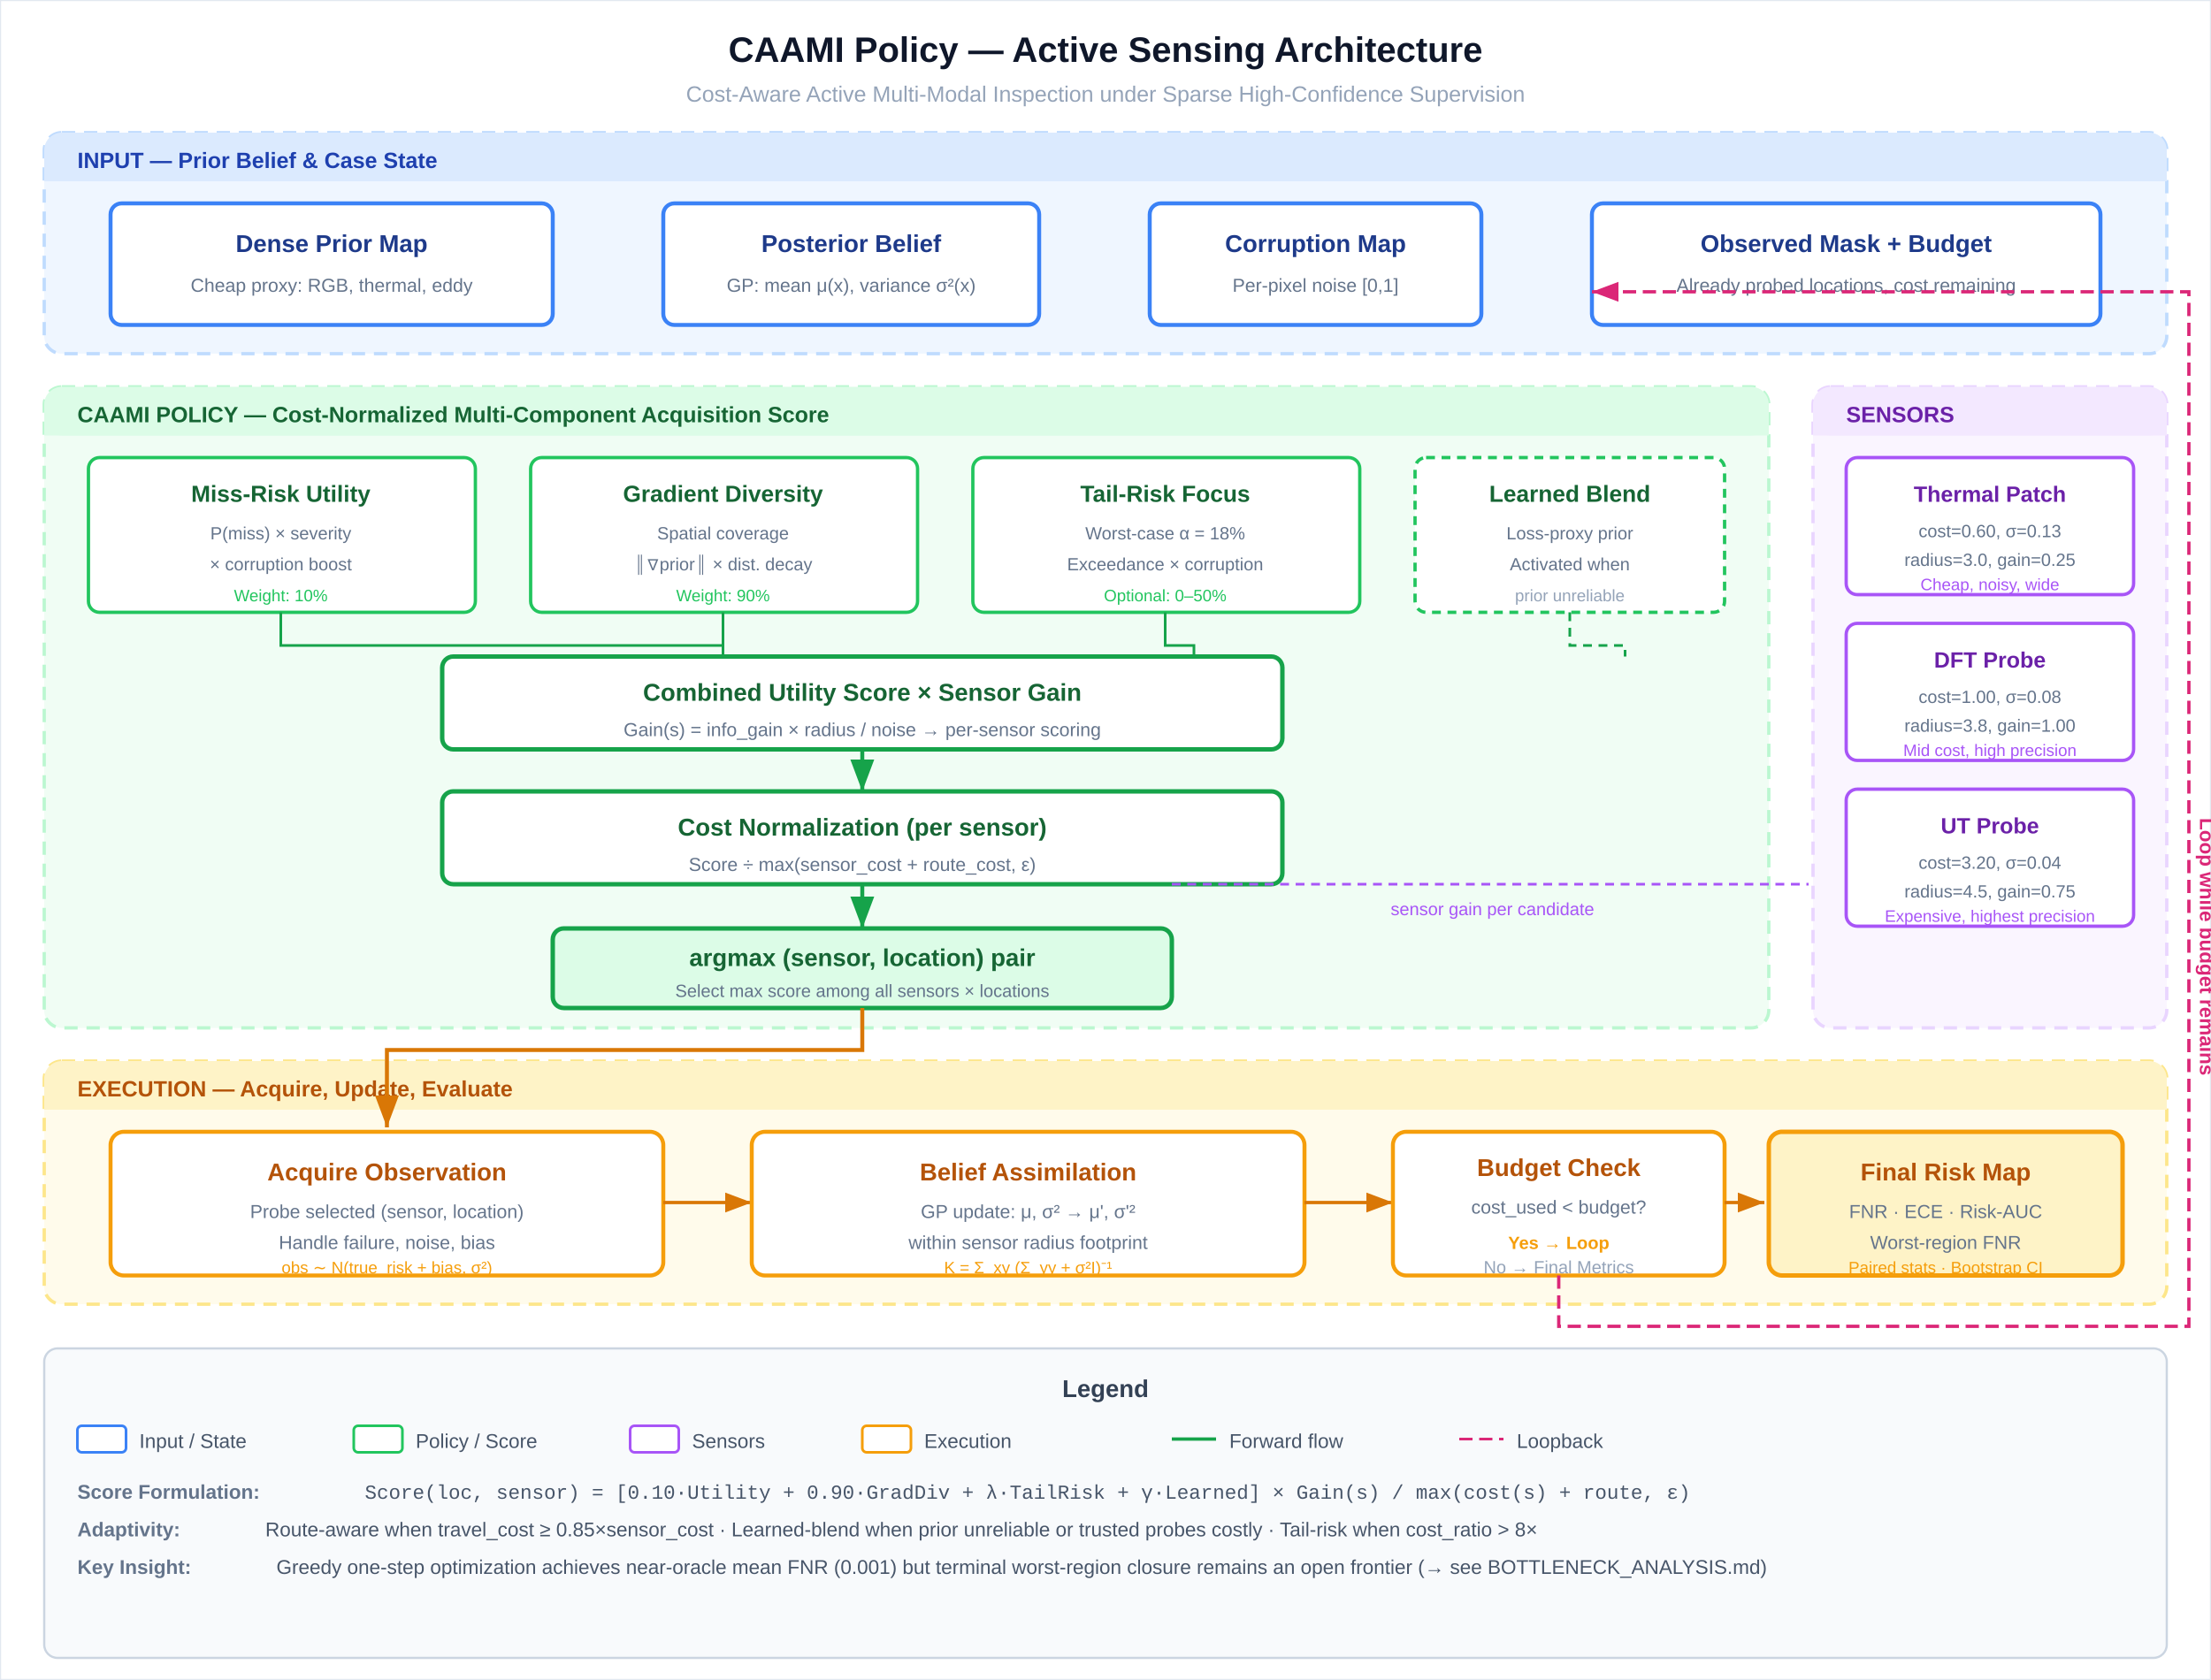
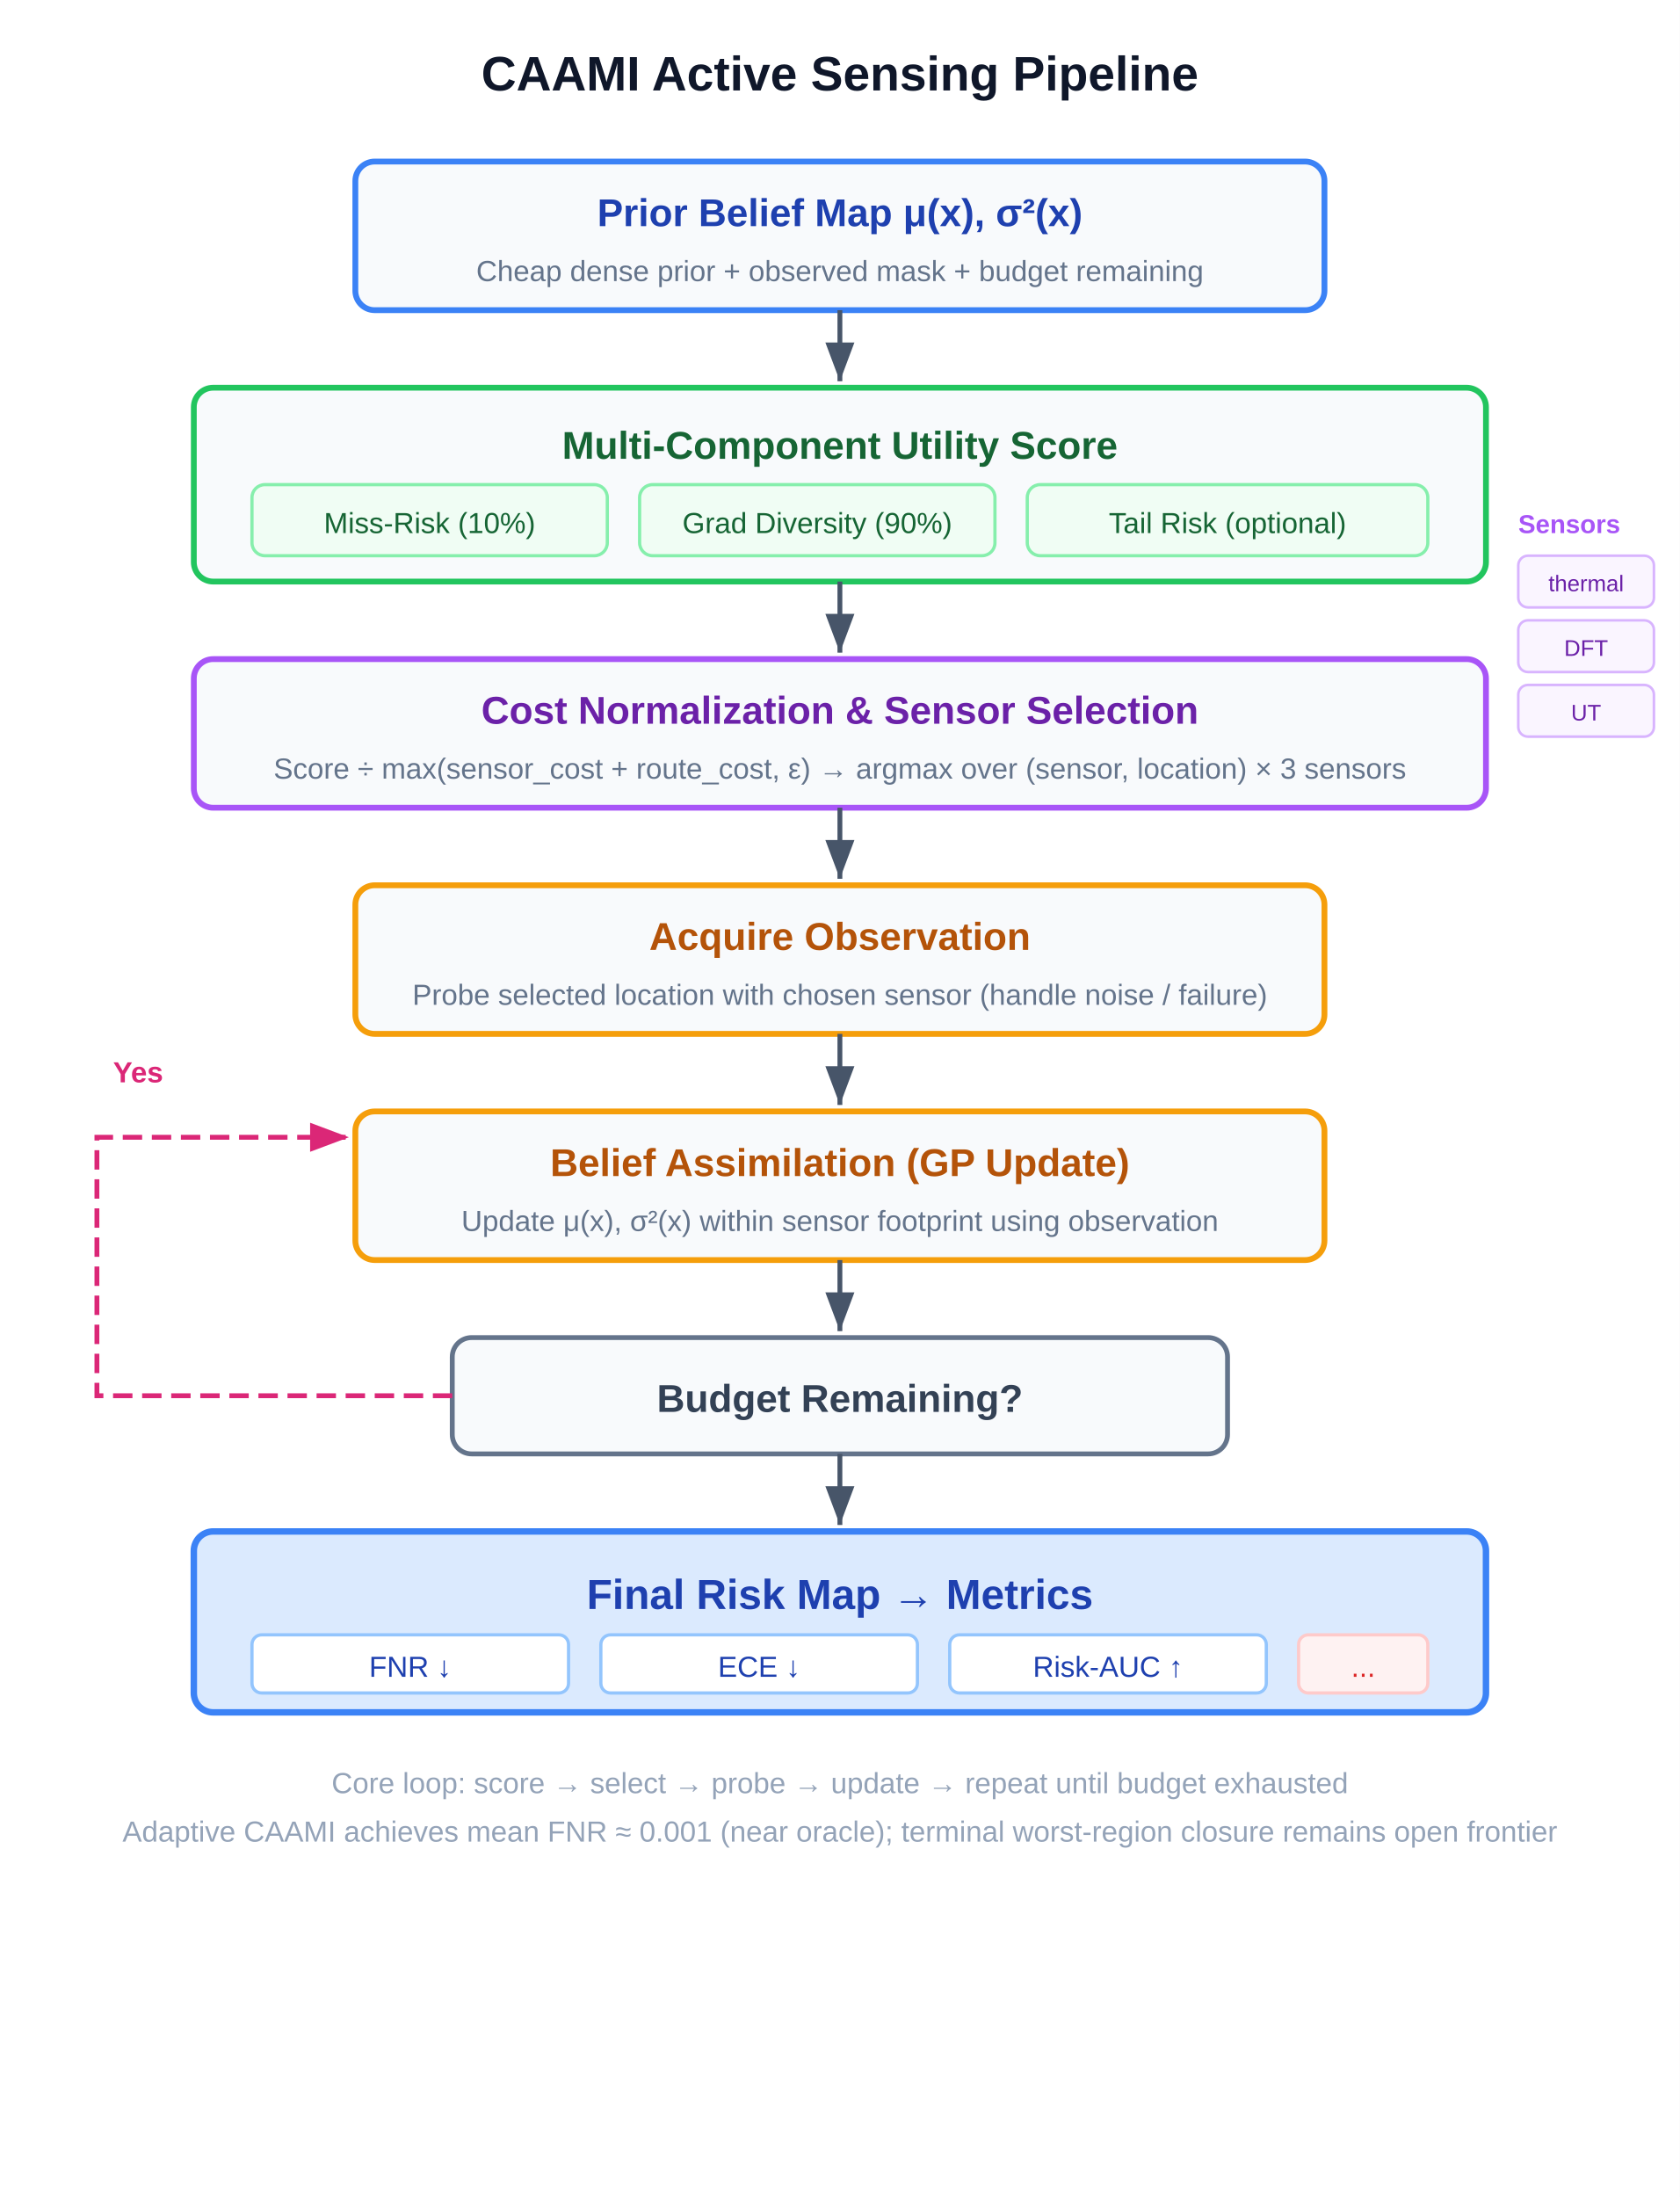
- <svg xmlns="http://www.w3.org/2000/svg" viewBox="0 0 1000 760" font-family="Arial, Helvetica, 'PingFang SC', 'Microsoft YaHei', sans-serif">
+ <svg xmlns="http://www.w3.org/2000/svg" viewBox="0 0 520 680" font-family="Arial, Helvetica, 'PingFang SC', 'Microsoft YaHei', sans-serif">
  <defs>
-     <marker id="arr-green" markerWidth="8" markerHeight="6" refX="8" refY="3" orient="auto">
-       <polygon points="0 0, 8 3, 0 6" fill="#16A34A" />
+     <marker id="arr" markerWidth="8" markerHeight="6" refX="8" refY="3" orient="auto">
+       <polygon points="0 0, 8 3, 0 6" fill="#475569" />
    </marker>
-     <marker id="arr-blue" markerWidth="8" markerHeight="6" refX="8" refY="3" orient="auto">
-       <polygon points="0 0, 8 3, 0 6" fill="#2563EB" />
-     </marker>
-     <marker id="arr-purple" markerWidth="8" markerHeight="6" refX="8" refY="3" orient="auto">
-       <polygon points="0 0, 8 3, 0 6" fill="#9333EA" />
-     </marker>
-     <marker id="arr-pink" markerWidth="8" markerHeight="6" refX="8" refY="3" orient="auto">
+     <marker id="arr-loop" markerWidth="8" markerHeight="6" refX="8" refY="3" orient="auto">
      <polygon points="0 0, 8 3, 0 6" fill="#DB2777" />
    </marker>
-     <marker id="arr-amber" markerWidth="8" markerHeight="6" refX="8" refY="3" orient="auto">
-       <polygon points="0 0, 8 3, 0 6" fill="#D97706" />
-     </marker>
-     <marker id="arr-gray" markerWidth="8" markerHeight="6" refX="8" refY="3" orient="auto">
-       <polygon points="0 0, 8 3, 0 6" fill="#64748B" />
-     </marker>
  </defs>
-   <rect width="1000" height="760" fill="#FFFFFF" />
-   <rect width="1000" height="760" fill="none" stroke="#E2E8F0" stroke-width="1" />
-   <text x="500" y="28" fill="#0F172A" font-size="16" font-weight="700" text-anchor="middle">CAAMI Policy — Active Sensing Architecture</text>
-   <text x="500" y="46" fill="#94A3B8" font-size="10" text-anchor="middle">Cost-Aware Active Multi-Modal Inspection under Sparse High-Confidence Supervision</text>
-   <rect x="20" y="60" width="960" height="100" rx="8" fill="#EFF6FF" stroke="#BFDBFE" stroke-width="1.5" stroke-dasharray="6,4" />
-   <rect x="20" y="60" width="960" height="22" rx="8" fill="#DBEAFE" />
-   <rect x="20" y="70" width="960" height="12" fill="#DBEAFE" />
-   <text x="35" y="76" fill="#1E40AF" font-size="10" font-weight="700">INPUT — Prior Belief &amp; Case State</text>
-   <rect x="50" y="92" width="200" height="55" rx="5" fill="#FFFFFF" stroke="#3B82F6" stroke-width="1.8" />
-   <text x="150" y="114" fill="#1E3A8A" font-size="11" font-weight="700" text-anchor="middle">Dense Prior Map</text>
-   <text x="150" y="132" fill="#64748B" font-size="8.5" text-anchor="middle">Cheap proxy: RGB, thermal, eddy</text>
-   <rect x="300" y="92" width="170" height="55" rx="5" fill="#FFFFFF" stroke="#3B82F6" stroke-width="1.8" />
-   <text x="385" y="114" fill="#1E3A8A" font-size="11" font-weight="700" text-anchor="middle">Posterior Belief</text>
-   <text x="385" y="132" fill="#64748B" font-size="8.5" text-anchor="middle">GP: mean μ(x), variance σ²(x)</text>
-   <rect x="520" y="92" width="150" height="55" rx="5" fill="#FFFFFF" stroke="#3B82F6" stroke-width="1.8" />
-   <text x="595" y="114" fill="#1E3A8A" font-size="11" font-weight="700" text-anchor="middle">Corruption Map</text>
-   <text x="595" y="132" fill="#64748B" font-size="8.5" text-anchor="middle">Per-pixel noise [0,1]</text>
-   <rect x="720" y="92" width="230" height="55" rx="5" fill="#FFFFFF" stroke="#3B82F6" stroke-width="1.8" />
-   <text x="835" y="114" fill="#1E3A8A" font-size="11" font-weight="700" text-anchor="middle">Observed Mask + Budget</text>
-   <text x="835" y="132" fill="#64748B" font-size="8.5" text-anchor="middle">Already probed locations, cost remaining</text>
-   <rect x="20" y="175" width="780" height="290" rx="8" fill="#F0FDF4" stroke="#BBF7D0" stroke-width="1.5" stroke-dasharray="6,4" />
-   <rect x="20" y="175" width="780" height="22" rx="8" fill="#DCFCE7" />
-   <rect x="20" y="185" width="780" height="12" fill="#DCFCE7" />
-   <text x="35" y="191" fill="#166534" font-size="10" font-weight="700">CAAMI POLICY — Cost-Normalized Multi-Component Acquisition Score</text>
-   <rect x="40" y="207" width="175" height="70" rx="5" fill="#FFFFFF" stroke="#22C55E" stroke-width="1.5" />
-   <text x="127" y="227" fill="#166534" font-size="10.5" font-weight="700" text-anchor="middle">Miss-Risk Utility</text>
-   <text x="127" y="244" fill="#64748B" font-size="8" text-anchor="middle">P(miss) × severity</text>
-   <text x="127" y="258" fill="#64748B" font-size="8" text-anchor="middle">× corruption boost</text>
-   <text x="127" y="272" fill="#22C55E" font-size="7.5" text-anchor="middle">Weight: 10%</text>
-   <rect x="240" y="207" width="175" height="70" rx="5" fill="#FFFFFF" stroke="#22C55E" stroke-width="1.5" />
-   <text x="327" y="227" fill="#166534" font-size="10.5" font-weight="700" text-anchor="middle">Gradient Diversity</text>
-   <text x="327" y="244" fill="#64748B" font-size="8" text-anchor="middle">Spatial coverage</text>
-   <text x="327" y="258" fill="#64748B" font-size="8" text-anchor="middle">∥∇prior∥ × dist. decay</text>
-   <text x="327" y="272" fill="#22C55E" font-size="7.5" text-anchor="middle">Weight: 90%</text>
-   <rect x="440" y="207" width="175" height="70" rx="5" fill="#FFFFFF" stroke="#22C55E" stroke-width="1.5" />
-   <text x="527" y="227" fill="#166534" font-size="10.5" font-weight="700" text-anchor="middle">Tail-Risk Focus</text>
-   <text x="527" y="244" fill="#64748B" font-size="8" text-anchor="middle">Worst-case α = 18%</text>
-   <text x="527" y="258" fill="#64748B" font-size="8" text-anchor="middle">Exceedance × corruption</text>
-   <text x="527" y="272" fill="#22C55E" font-size="7.5" text-anchor="middle">Optional: 0–50%</text>
-   <rect x="640" y="207" width="140" height="70" rx="5" fill="#FFFFFF" stroke="#22C55E" stroke-width="1.5" stroke-dasharray="4,3" />
-   <text x="710" y="227" fill="#166534" font-size="10.5" font-weight="700" text-anchor="middle">Learned Blend</text>
-   <text x="710" y="244" fill="#64748B" font-size="8" text-anchor="middle">Loss-proxy prior</text>
-   <text x="710" y="258" fill="#64748B" font-size="8" text-anchor="middle">Activated when</text>
-   <text x="710" y="272" fill="#94A3B8" font-size="7.5" text-anchor="middle">prior unreliable</text>
-   <polyline points="127,277 127,292 327,292 327,297" fill="none" stroke="#16A34A" stroke-width="1.2" />
-   <polyline points="327,277 327,297" fill="none" stroke="#16A34A" stroke-width="1.2" />
-   <polyline points="527,277 527,292 540,292 540,297" fill="none" stroke="#16A34A" stroke-width="1.2" />
-   <polyline points="710,277 710,292 735,292 735,297" fill="none" stroke="#16A34A" stroke-width="1.2" stroke-dasharray="4,3" />
-   <rect x="200" y="297" width="380" height="42" rx="5" fill="#FFFFFF" stroke="#16A34A" stroke-width="2" />
-   <text x="390" y="317" fill="#166534" font-size="11" font-weight="700" text-anchor="middle">Combined Utility Score × Sensor Gain</text>
-   <text x="390" y="333" fill="#64748B" font-size="8.5" text-anchor="middle">Gain(s) = info_gain × radius / noise  →  per-sensor scoring</text>
-   <polyline points="390,339 390,358" fill="none" stroke="#16A34A" stroke-width="1.8" marker-end="url(#arr-green)" />
-   <rect x="200" y="358" width="380" height="42" rx="5" fill="#FFFFFF" stroke="#16A34A" stroke-width="2" />
-   <text x="390" y="378" fill="#166534" font-size="11" font-weight="700" text-anchor="middle">Cost Normalization (per sensor)</text>
-   <text x="390" y="394" fill="#64748B" font-size="8.5" text-anchor="middle">Score ÷ max(sensor_cost + route_cost, ε)</text>
-   <polyline points="390,400 390,420" fill="none" stroke="#16A34A" stroke-width="1.8" marker-end="url(#arr-green)" />
-   <rect x="250" y="420" width="280" height="36" rx="5" fill="#DCFCE7" stroke="#16A34A" stroke-width="2" />
-   <text x="390" y="437" fill="#166534" font-size="11" font-weight="700" text-anchor="middle">argmax (sensor, location) pair</text>
-   <text x="390" y="451" fill="#64748B" font-size="8" text-anchor="middle">Select max score among all sensors × locations</text>
-   <rect x="820" y="175" width="160" height="290" rx="8" fill="#FAF5FF" stroke="#E9D5FF" stroke-width="1.5" stroke-dasharray="6,4" />
-   <rect x="820" y="175" width="160" height="22" rx="8" fill="#F3E8FF" />
-   <rect x="820" y="185" width="160" height="12" fill="#F3E8FF" />
-   <text x="835" y="191" fill="#6B21A8" font-size="10" font-weight="700">SENSORS</text>
-   <rect x="835" y="207" width="130" height="62" rx="5" fill="#FFFFFF" stroke="#A855F7" stroke-width="1.5" />
-   <text x="900" y="227" fill="#6B21A8" font-size="10" font-weight="700" text-anchor="middle">Thermal Patch</text>
-   <text x="900" y="243" fill="#64748B" font-size="8" text-anchor="middle">cost=0.60, σ=0.13</text>
-   <text x="900" y="256" fill="#64748B" font-size="8" text-anchor="middle">radius=3.0, gain=0.25</text>
-   <text x="900" y="267" fill="#A855F7" font-size="7.5" text-anchor="middle">Cheap, noisy, wide</text>
-   <rect x="835" y="282" width="130" height="62" rx="5" fill="#FFFFFF" stroke="#A855F7" stroke-width="1.5" />
-   <text x="900" y="302" fill="#6B21A8" font-size="10" font-weight="700" text-anchor="middle">DFT Probe</text>
-   <text x="900" y="318" fill="#64748B" font-size="8" text-anchor="middle">cost=1.00, σ=0.08</text>
-   <text x="900" y="331" fill="#64748B" font-size="8" text-anchor="middle">radius=3.8, gain=1.00</text>
-   <text x="900" y="342" fill="#A855F7" font-size="7.5" text-anchor="middle">Mid cost, high precision</text>
-   <rect x="835" y="357" width="130" height="62" rx="5" fill="#FFFFFF" stroke="#A855F7" stroke-width="1.5" />
-   <text x="900" y="377" fill="#6B21A8" font-size="10" font-weight="700" text-anchor="middle">UT Probe</text>
-   <text x="900" y="393" fill="#64748B" font-size="8" text-anchor="middle">cost=3.20, σ=0.04</text>
-   <text x="900" y="406" fill="#64748B" font-size="8" text-anchor="middle">radius=4.5, gain=0.75</text>
-   <text x="900" y="417" fill="#A855F7" font-size="7.5" text-anchor="middle">Expensive, highest precision</text>
-   <line x1="530" y1="400" x2="818" y2="400" stroke="#A855F7" stroke-width="1.2" stroke-dasharray="4,3" />
-   <text x="675" y="414" fill="#A855F7" font-size="8" text-anchor="middle">sensor gain per candidate</text>
-   <rect x="20" y="480" width="960" height="110" rx="8" fill="#FFFBEB" stroke="#FDE68A" stroke-width="1.5" stroke-dasharray="6,4" />
-   <rect x="20" y="480" width="960" height="22" rx="8" fill="#FEF3C7" />
-   <rect x="20" y="490" width="960" height="12" fill="#FEF3C7" />
-   <text x="35" y="496" fill="#B45309" font-size="10" font-weight="700">EXECUTION — Acquire, Update, Evaluate</text>
-   <rect x="50" y="512" width="250" height="65" rx="6" fill="#FFFFFF" stroke="#F59E0B" stroke-width="1.8" />
-   <text x="175" y="534" fill="#B45309" font-size="11" font-weight="700" text-anchor="middle">Acquire Observation</text>
-   <text x="175" y="551" fill="#64748B" font-size="8.5" text-anchor="middle">Probe selected (sensor, location)</text>
-   <text x="175" y="565" fill="#64748B" font-size="8.5" text-anchor="middle">Handle failure, noise, bias</text>
-   <text x="175" y="576" fill="#F59E0B" font-size="7.5" text-anchor="middle">obs ∼ N(true_risk + bias, σ²)</text>
-   <polyline points="300,544 340,544" fill="none" stroke="#D97706" stroke-width="1.5" marker-end="url(#arr-amber)" />
-   <rect x="340" y="512" width="250" height="65" rx="6" fill="#FFFFFF" stroke="#F59E0B" stroke-width="1.8" />
-   <text x="465" y="534" fill="#B45309" font-size="11" font-weight="700" text-anchor="middle">Belief Assimilation</text>
-   <text x="465" y="551" fill="#64748B" font-size="8.5" text-anchor="middle">GP update: μ, σ² → μ', σ'²</text>
-   <text x="465" y="565" fill="#64748B" font-size="8.5" text-anchor="middle">within sensor radius footprint</text>
-   <text x="465" y="576" fill="#F59E0B" font-size="7.5" text-anchor="middle">K = Σ_xy (Σ_yy + σ²I)⁻¹</text>
-   <polyline points="590,544 630,544" fill="none" stroke="#D97706" stroke-width="1.5" marker-end="url(#arr-amber)" />
-   <rect x="630" y="512" width="150" height="65" rx="6" fill="#FFFFFF" stroke="#F59E0B" stroke-width="1.8" />
-   <text x="705" y="532" fill="#B45309" font-size="11" font-weight="700" text-anchor="middle">Budget Check</text>
-   <text x="705" y="549" fill="#64748B" font-size="8.5" text-anchor="middle">cost_used &lt; budget?</text>
-   <text x="705" y="565" fill="#F59E0B" font-size="8" font-weight="600" text-anchor="middle">Yes → Loop</text>
-   <text x="705" y="576" fill="#94A3B8" font-size="8" text-anchor="middle">No → Final Metrics</text>
-   <polyline points="705,577 705,600 990,600 990,132 720,132" fill="none" stroke="#DB2777" stroke-width="1.5" stroke-dasharray="6,3" marker-end="url(#arr-pink)" />
-   <text x="995" y="370" fill="#DB2777" font-size="9" font-weight="600" transform="rotate(90, 995, 370)">Loop while budget remains</text>
-   <rect x="800" y="512" width="160" height="65" rx="6" fill="#FEF3C7" stroke="#F59E0B" stroke-width="2" />
-   <text x="880" y="534" fill="#B45309" font-size="11" font-weight="700" text-anchor="middle">Final Risk Map</text>
-   <text x="880" y="551" fill="#64748B" font-size="8.5" text-anchor="middle">FNR · ECE · Risk-AUC</text>
-   <text x="880" y="565" fill="#64748B" font-size="8.5" text-anchor="middle">Worst-region FNR</text>
-   <text x="880" y="576" fill="#F59E0B" font-size="7.5" text-anchor="middle">Paired stats · Bootstrap CI</text>
-   <line x1="780" y1="544" x2="798" y2="544" stroke="#D97706" stroke-width="1.5" marker-end="url(#arr-amber)" />
-   <polyline points="390,456 390,475 175,475 175,510" fill="none" stroke="#D97706" stroke-width="1.8" marker-end="url(#arr-amber)" />
-   <rect x="20" y="610" width="960" height="140" rx="6" fill="#F8FAFC" stroke="#CBD5E1" stroke-width="1" />
-   <text x="500" y="632" fill="#334155" font-size="11" font-weight="700" text-anchor="middle">Legend</text>
-   <rect x="35" y="645" width="22" height="12" rx="2" fill="#FFFFFF" stroke="#3B82F6" stroke-width="1.2" />
-   <text x="63" y="655" fill="#475569" font-size="9">Input / State</text>
-   <rect x="160" y="645" width="22" height="12" rx="2" fill="#FFFFFF" stroke="#22C55E" stroke-width="1.2" />
-   <text x="188" y="655" fill="#475569" font-size="9">Policy / Score</text>
-   <rect x="285" y="645" width="22" height="12" rx="2" fill="#FFFFFF" stroke="#A855F7" stroke-width="1.2" />
-   <text x="313" y="655" fill="#475569" font-size="9">Sensors</text>
-   <rect x="390" y="645" width="22" height="12" rx="2" fill="#FFFFFF" stroke="#F59E0B" stroke-width="1.2" />
-   <text x="418" y="655" fill="#475569" font-size="9">Execution</text>
-   <line x1="530" y1="651" x2="550" y2="651" stroke="#16A34A" stroke-width="1.5" />
-   <text x="556" y="655" fill="#475569" font-size="9">Forward flow</text>
-   <line x1="660" y1="651" x2="680" y2="651" stroke="#DB2777" stroke-width="1.2" stroke-dasharray="6,3" />
-   <text x="686" y="655" fill="#475569" font-size="9">Loopback</text>
-   <text x="35" y="678" fill="#64748B" font-size="9" font-weight="600">Score Formulation:</text>
-   <text x="165" y="678" fill="#475569" font-size="9" font-family="'Courier New', monospace">Score(loc, sensor) = [0.10·Utility + 0.90·GradDiv + λ·TailRisk + γ·Learned] × Gain(s) / max(cost(s) + route, ε)</text>
-   <text x="35" y="695" fill="#64748B" font-size="9" font-weight="600">Adaptivity:</text>
-   <text x="120" y="695" fill="#475569" font-size="9">Route-aware when travel_cost ≥ 0.85×sensor_cost  ·  Learned-blend when prior unreliable or trusted probes costly  ·  Tail-risk when cost_ratio &gt; 8×</text>
-   <text x="35" y="712" fill="#64748B" font-size="9" font-weight="600">Key Insight:</text>
-   <text x="125" y="712" fill="#475569" font-size="9">Greedy one-step optimization achieves near-oracle mean FNR (0.001) but terminal worst-region closure remains an open frontier (→ see BOTTLENECK_ANALYSIS.md)</text>
+   <rect width="520" height="680" fill="#FFFFFF" />
+   <text x="260" y="28" fill="#0F172A" font-size="15" font-weight="700" text-anchor="middle">CAAMI Active Sensing Pipeline</text>
+   <rect x="110" y="50" width="300" height="46" rx="6" fill="#F8FAFC" stroke="#3B82F6" stroke-width="1.8" />
+   <text x="260" y="70" fill="#1E40AF" font-size="12" font-weight="600" text-anchor="middle">Prior Belief Map μ(x), σ²(x)</text>
+   <text x="260" y="87" fill="#64748B" font-size="9" text-anchor="middle">Cheap dense prior + observed mask + budget remaining</text>
+   <line x1="260" y1="96" x2="260" y2="118" stroke="#475569" stroke-width="1.5" marker-end="url(#arr)" />
+   <rect x="60" y="120" width="400" height="60" rx="6" fill="#F8FAFC" stroke="#22C55E" stroke-width="1.8" />
+   <text x="260" y="142" fill="#166534" font-size="12" font-weight="600" text-anchor="middle">Multi-Component Utility Score</text>
+   <rect x="78" y="150" width="110" height="22" rx="4" fill="#F0FDF4" stroke="#86EFAC" stroke-width="1" />
+   <text x="133" y="165" fill="#166534" font-size="9" text-anchor="middle">Miss-Risk (10%)</text>
+   <rect x="198" y="150" width="110" height="22" rx="4" fill="#F0FDF4" stroke="#86EFAC" stroke-width="1" />
+   <text x="253" y="165" fill="#166534" font-size="9" text-anchor="middle">Grad Diversity (90%)</text>
+   <rect x="318" y="150" width="124" height="22" rx="4" fill="#F0FDF4" stroke="#86EFAC" stroke-width="1" />
+   <text x="380" y="165" fill="#166534" font-size="9" text-anchor="middle">Tail Risk (optional)</text>
+   <line x1="260" y1="180" x2="260" y2="202" stroke="#475569" stroke-width="1.5" marker-end="url(#arr)" />
+   <rect x="60" y="204" width="400" height="46" rx="6" fill="#F8FAFC" stroke="#A855F7" stroke-width="1.8" />
+   <text x="260" y="224" fill="#6B21A8" font-size="12" font-weight="600" text-anchor="middle">Cost Normalization &amp; Sensor Selection</text>
+   <text x="260" y="241" fill="#64748B" font-size="9" text-anchor="middle">Score ÷ max(sensor_cost + route_cost, ε)  →  argmax over (sensor, location)  ×  3 sensors</text>
+   <line x1="260" y1="250" x2="260" y2="272" stroke="#475569" stroke-width="1.5" marker-end="url(#arr)" />
+   <rect x="110" y="274" width="300" height="46" rx="6" fill="#F8FAFC" stroke="#F59E0B" stroke-width="1.8" />
+   <text x="260" y="294" fill="#B45309" font-size="12" font-weight="600" text-anchor="middle">Acquire Observation</text>
+   <text x="260" y="311" fill="#64748B" font-size="9" text-anchor="middle">Probe selected location with chosen sensor (handle noise / failure)</text>
+   <line x1="260" y1="320" x2="260" y2="342" stroke="#475569" stroke-width="1.5" marker-end="url(#arr)" />
+   <rect x="110" y="344" width="300" height="46" rx="6" fill="#F8FAFC" stroke="#F59E0B" stroke-width="1.8" />
+   <text x="260" y="364" fill="#B45309" font-size="12" font-weight="600" text-anchor="middle">Belief Assimilation (GP Update)</text>
+   <text x="260" y="381" fill="#64748B" font-size="9" text-anchor="middle">Update μ(x), σ²(x) within sensor footprint using observation</text>
+   <line x1="260" y1="390" x2="260" y2="412" stroke="#475569" stroke-width="1.5" marker-end="url(#arr)" />
+   <rect x="140" y="414" width="240" height="36" rx="6" fill="#F8FAFC" stroke="#64748B" stroke-width="1.5" />
+   <text x="260" y="437" fill="#334155" font-size="12" font-weight="600" text-anchor="middle">Budget Remaining?</text>
+   <polyline points="140,432 30,432 30,352 108,352" fill="none" stroke="#DB2777" stroke-width="1.5" stroke-dasharray="6,3" marker-end="url(#arr-loop)" />
+   <text x="35" y="335" fill="#DB2777" font-size="9" font-weight="600">Yes</text>
+   <line x1="260" y1="450" x2="260" y2="472" stroke="#475569" stroke-width="1.5" marker-end="url(#arr)" />
+   <rect x="60" y="474" width="400" height="56" rx="6" fill="#DBEAFE" stroke="#3B82F6" stroke-width="2" />
+   <text x="260" y="498" fill="#1E40AF" font-size="13" font-weight="700" text-anchor="middle">Final Risk Map → Metrics</text>
+   <rect x="78" y="506" width="98" height="18" rx="3" fill="#FFFFFF" stroke="#93C5FD" stroke-width="1" />
+   <text x="127" y="519" fill="#1E40AF" font-size="9" text-anchor="middle">FNR ↓</text>
+   <rect x="186" y="506" width="98" height="18" rx="3" fill="#FFFFFF" stroke="#93C5FD" stroke-width="1" />
+   <text x="235" y="519" fill="#1E40AF" font-size="9" text-anchor="middle">ECE ↓</text>
+   <rect x="294" y="506" width="98" height="18" rx="3" fill="#FFFFFF" stroke="#93C5FD" stroke-width="1" />
+   <text x="343" y="519" fill="#1E40AF" font-size="9" text-anchor="middle">Risk-AUC ↑</text>
+   <rect x="402" y="506" width="40" height="18" rx="3" fill="#FEF2F2" stroke="#FECACA" stroke-width="1" />
+   <text x="422" y="519" fill="#DC2626" font-size="9" text-anchor="middle">...</text>
+   <text x="470" y="165" fill="#A855F7" font-size="8" font-weight="600">Sensors</text>
+   <rect x="470" y="172" width="42" height="16" rx="3" fill="#FAF5FF" stroke="#D8B4FE" stroke-width="0.8" />
+   <text x="491" y="183" fill="#6B21A8" font-size="7" text-anchor="middle">thermal</text>
+   <rect x="470" y="192" width="42" height="16" rx="3" fill="#FAF5FF" stroke="#D8B4FE" stroke-width="0.8" />
+   <text x="491" y="203" fill="#6B21A8" font-size="7" text-anchor="middle">DFT</text>
+   <rect x="470" y="212" width="42" height="16" rx="3" fill="#FAF5FF" stroke="#D8B4FE" stroke-width="0.8" />
+   <text x="491" y="223" fill="#6B21A8" font-size="7" text-anchor="middle">UT</text>
+   <text x="260" y="555" fill="#94A3B8" font-size="9" text-anchor="middle">Core loop: score → select → probe → update → repeat until budget exhausted</text>
+   <text x="260" y="570" fill="#94A3B8" font-size="9" text-anchor="middle">Adaptive CAAMI achieves mean FNR ≈ 0.001 (near oracle); terminal worst-region closure remains open frontier</text>
</svg>
